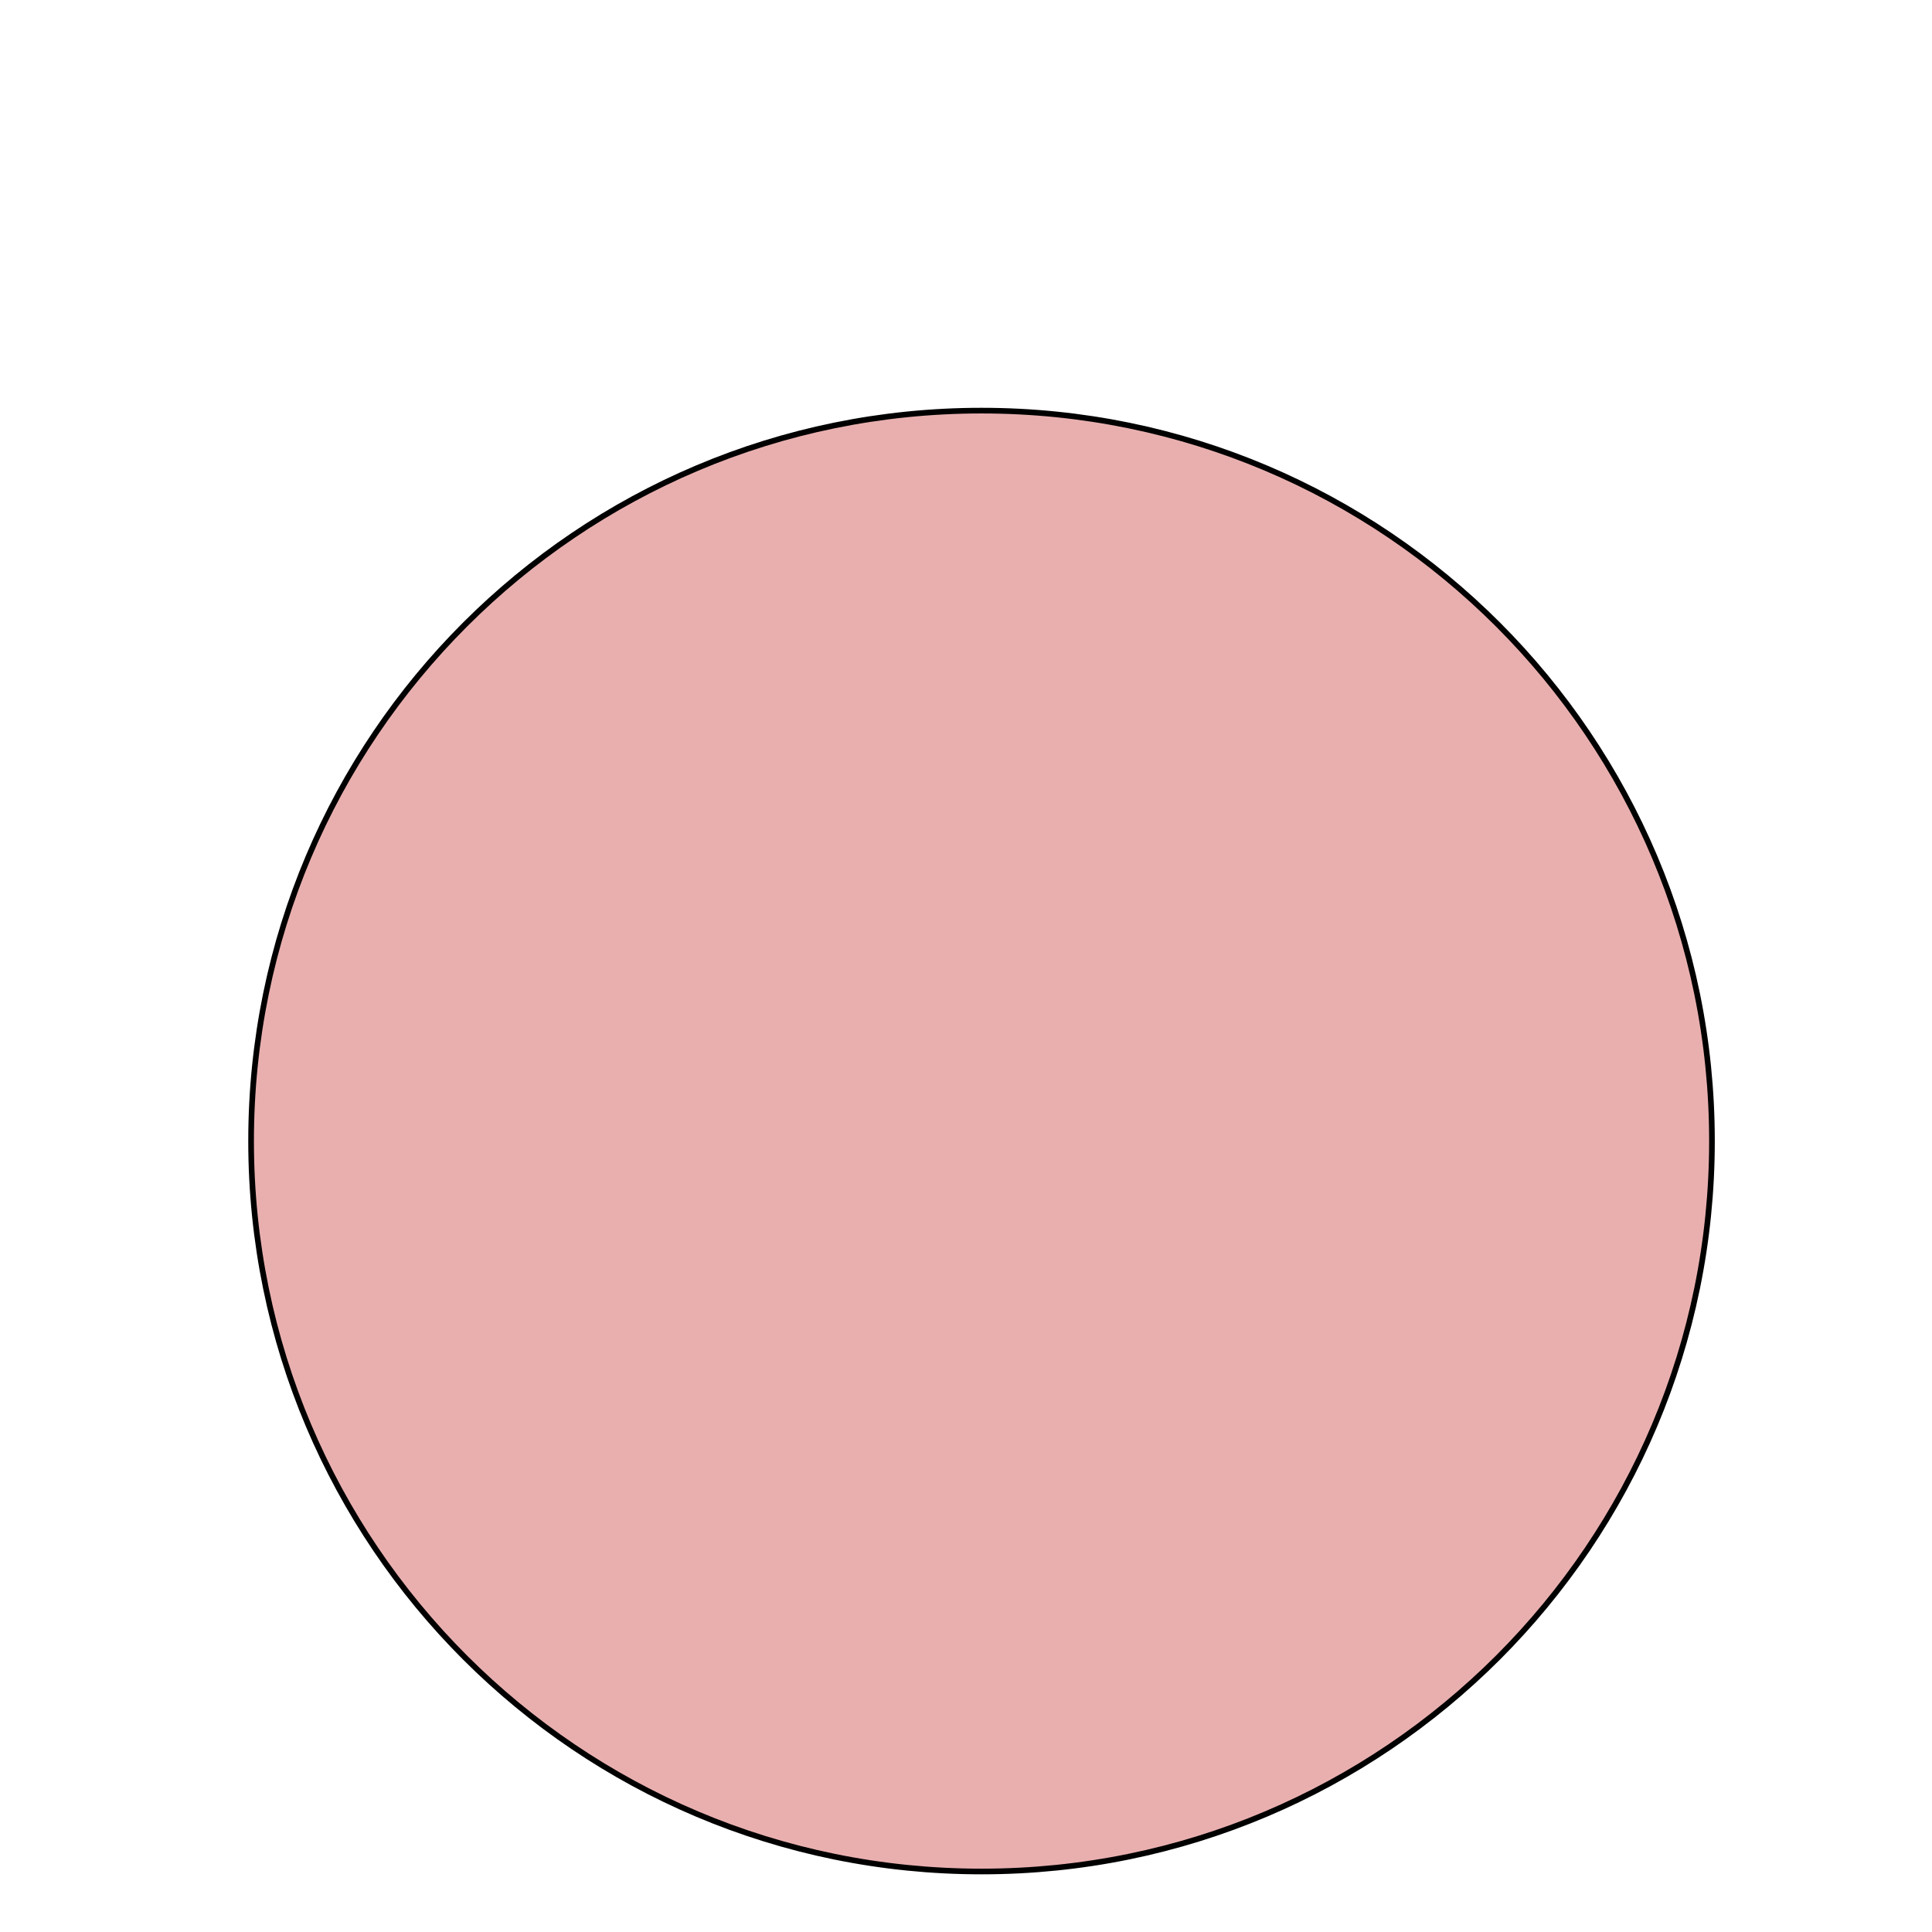
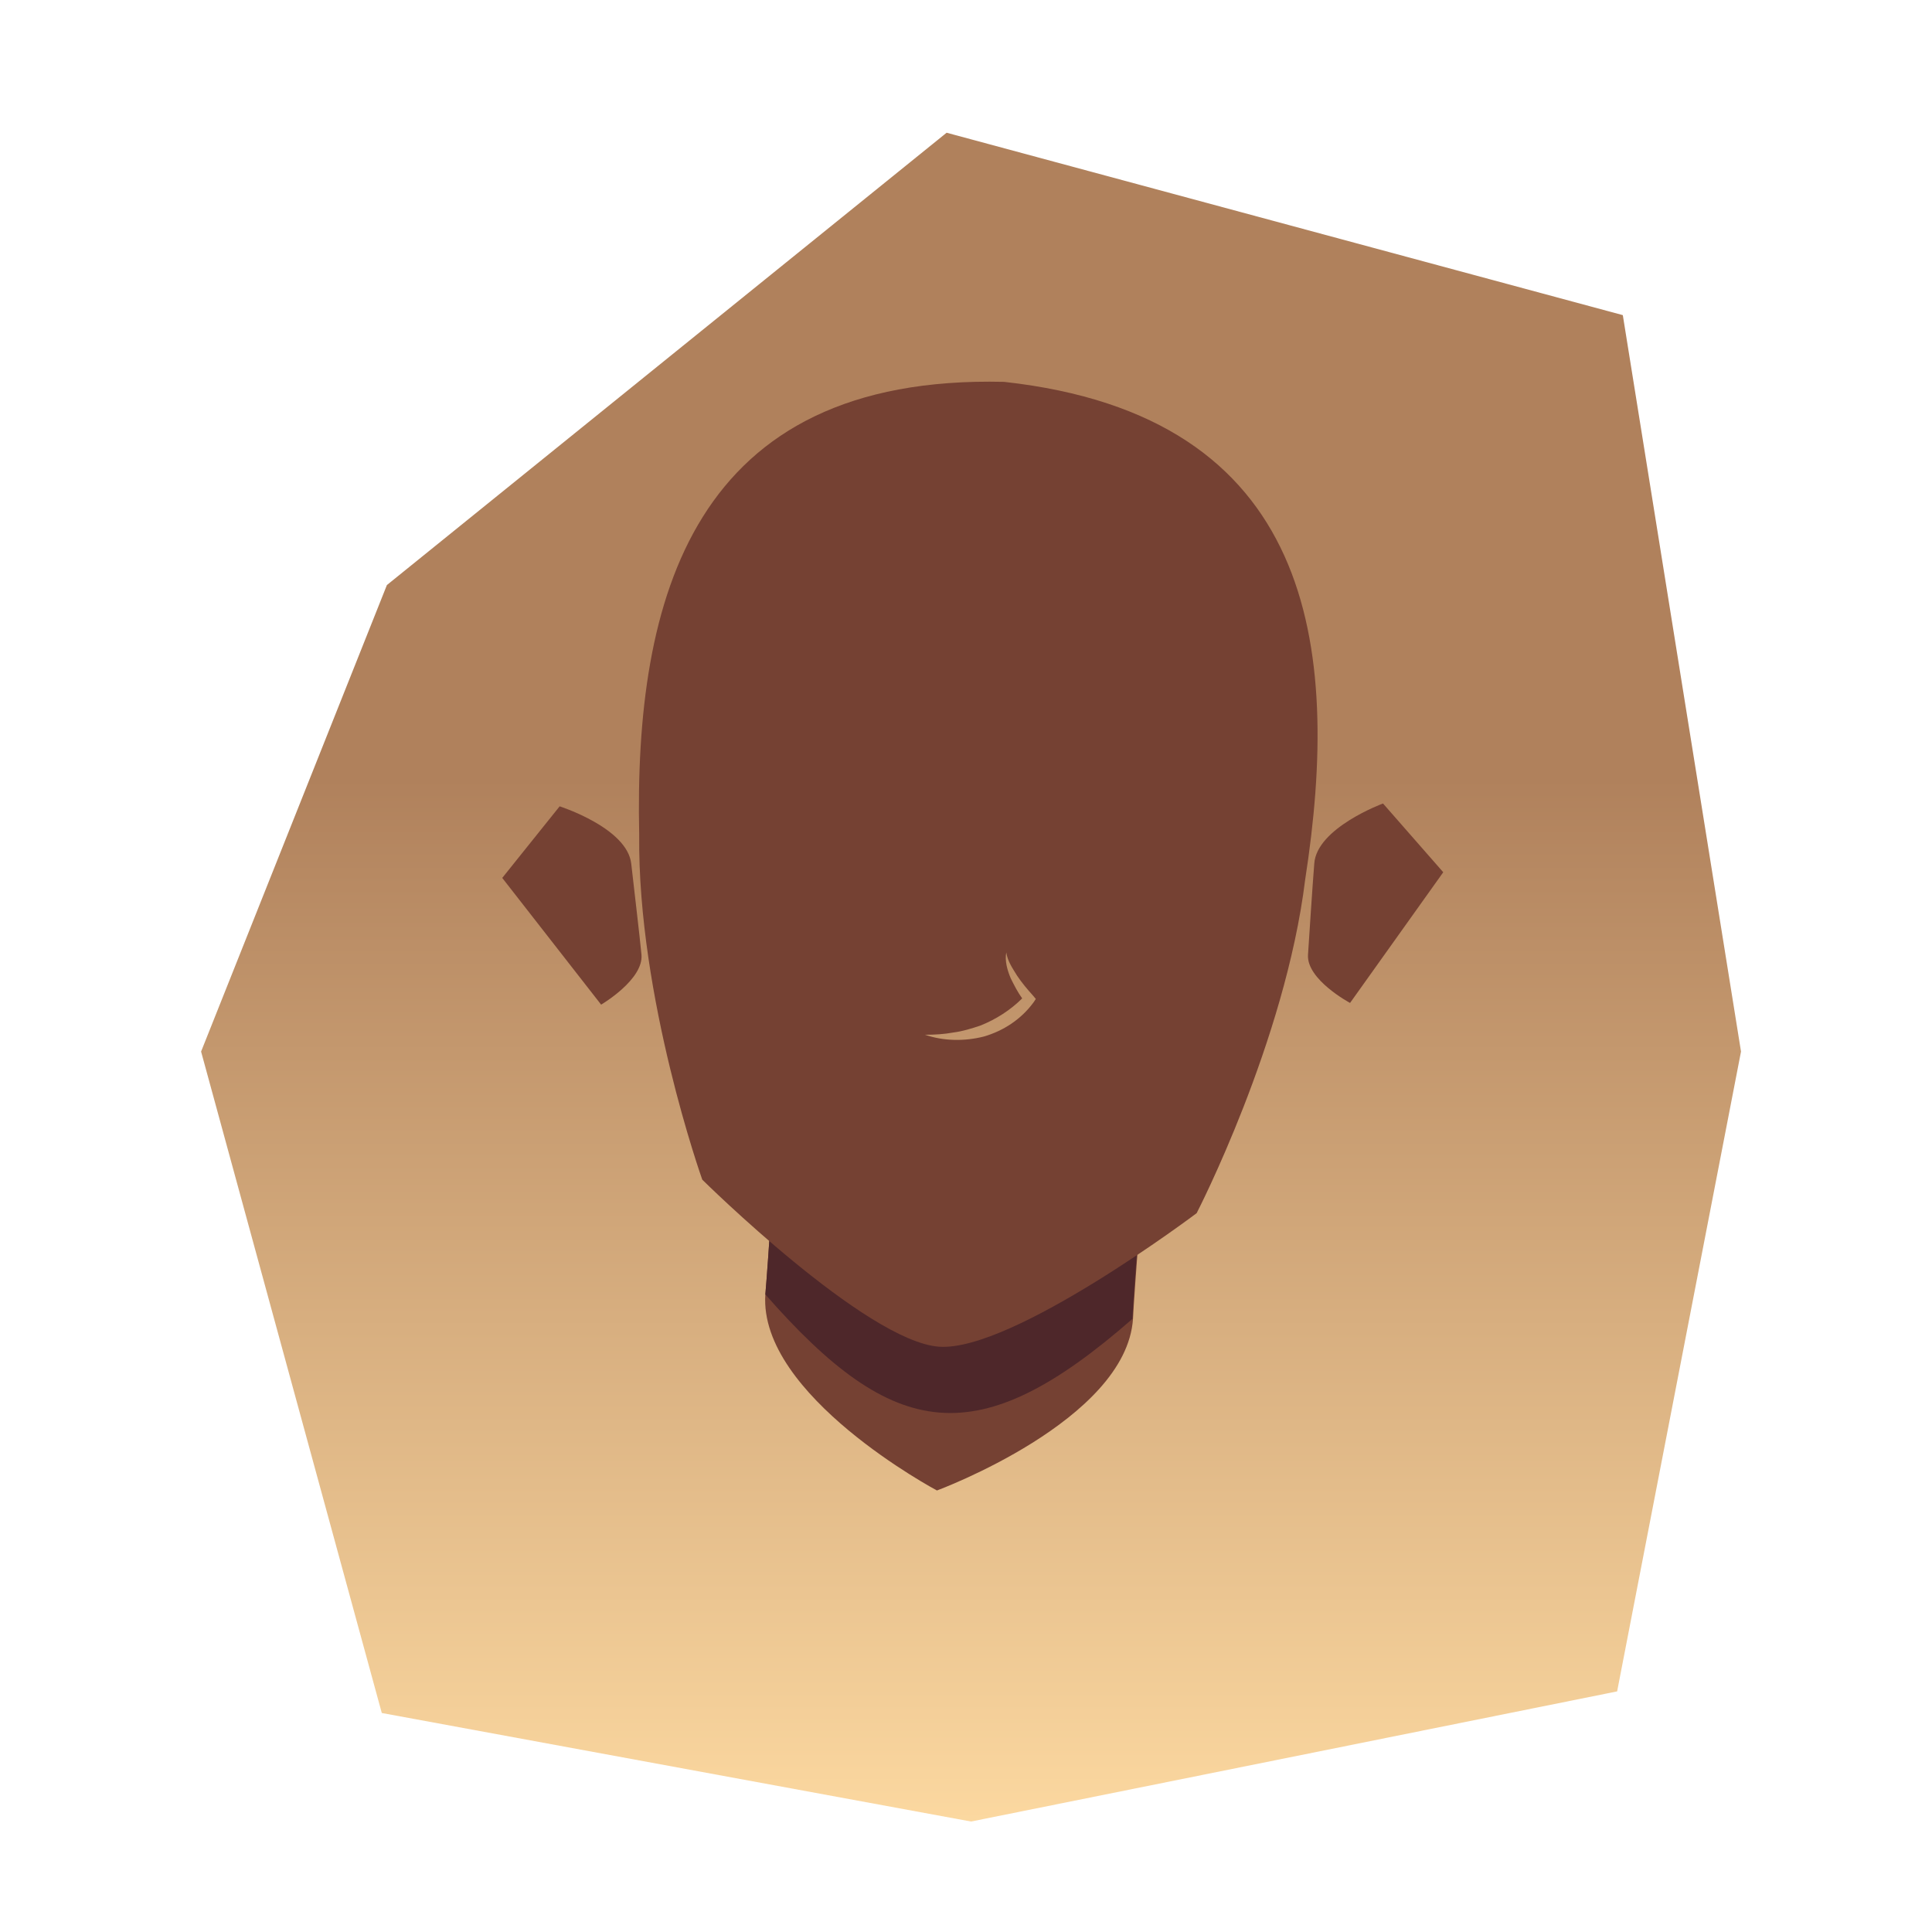
- <svg xmlns="http://www.w3.org/2000/svg" width="1024" height="1024" viewBox="0 0 270.933 270.933" version="1.1" id="svg8">
-   <defs id="defs2" />
-   <g id="layer1" transform="translate(0,-26.06665)">
-     <circle style="opacity:1;vector-effect:none;fill:#e9afaf;fill-opacity:1;fill-rule:evenodd;stroke:#000000;stroke-width:0.794;stroke-linecap:butt;stroke-linejoin:miter;stroke-miterlimit:5.344;stroke-dasharray:none;stroke-dashoffset:0;stroke-opacity:1" id="path815" cx="137.644" cy="186.083" r="102.432" />
-   </g>
+ <svg xmlns="http://www.w3.org/2000/svg" version="1.1" id="Layer_1" x="0px" y="0px" viewBox="0 0 340 340" style="enable-background:new 0 0 340 340;" xml:space="preserve">
+   <defs id="defs968">
+     <linearGradient id="SVGID_1_-0" gradientUnits="userSpaceOnUse" x1="170" y1="335.72" x2="170" y2="130.003">
+       <stop offset="0" style="stop-color:#D8AE5D" id="stop1034" />
+       <stop offset="1" style="stop-color:#7C5059" id="stop1036" />
+     </linearGradient>
+     <linearGradient id="SVGID_1_-5" gradientUnits="userSpaceOnUse" x1="178.8" y1="35.633" x2="178.8" y2="210.799" gradientTransform="matrix(1,0,0,-1,0,340)">
+       <stop offset="0" style="stop-color:#98BBBC" id="stop5980" />
+       <stop offset="1" style="stop-color:#544C7B" id="stop5982" />
+     </linearGradient>
+     <linearGradient id="SVGID_1_-1" gradientUnits="userSpaceOnUse" x1="175.8" y1="338.992" x2="175.8" y2="128.205">
+       <stop offset="0" style="stop-color:#8ABC87" id="stop6642" />
+       <stop offset="1" style="stop-color:#235C7B" id="stop6644" />
+     </linearGradient>
+     <linearGradient id="SVGID_1_-6" gradientUnits="userSpaceOnUse" x1="178.8" y1="327.332" x2="178.8" y2="134.816">
+       <stop offset="0" style="stop-color:#EAD29D" id="stop7885" />
+       <stop offset="1" style="stop-color:#7A8469" id="stop7887" />
+     </linearGradient>
+     <linearGradient id="SVGID_1_-3" gradientUnits="userSpaceOnUse" x1="175.597" y1="319.482" x2="175.597" y2="127.516">
+       <stop offset="0" style="stop-color:#FFDCA3" id="stop8597" />
+       <stop offset="1" style="stop-color:#B0815C" id="stop8599" />
+     </linearGradient>
+   </defs>
+   <style type="text/css" id="style938">
+ 	.st0{fill:url(#SVGID_1_);}
+ 	.st1{fill:none;stroke:#221F1F;stroke-width:2.03;stroke-miterlimit:10;}
+ 	.st2{fill:#F4D4B8;}
+ 	.st3{fill:#E5AB86;}
+ 	.st4{fill:none;stroke:#221F1F;stroke-width:1.7;stroke-miterlimit:10;}
+ </style>
+   <linearGradient id="SVGID_1_" gradientUnits="userSpaceOnUse" x1="175.45" y1="13.652" x2="175.45" y2="208.066" gradientTransform="matrix(1,0,0,-1,0,342)">
+     <stop offset="0" style="stop-color:#9C4A8C" id="stop940" />
+     <stop offset="1" style="stop-color:#78270E" id="stop942" />
+   </linearGradient>
+   <polygon class="st0" points="311.1,175.7 289.3,288.3 175.6,311.2 71.9,292.1 40.1,175.7 72.8,93.6 171.3,14 290.3,46.1 " id="polygon9264" style="fill:url(#SVGID_1_-3)" transform="translate(-4.71176,9.358154)" />
+   <path class="st2" d="m 135.588,215 c -0.1,2.2 -0.7,10.6 -0.9,12.8 -1.2,17.8 30.2,34.5 30.2,34.5 0,0 33.3,-12.3 34.5,-30.2 0.1,-2.2 0.7,-10.6 0.9,-12.8 z" id="path9268" style="fill:#754133" />
+   <path class="st3" d="m 135.588,215 c -0.1,2.2 -0.7,10.6 -0.9,12.8 22.7,25.9 37.4,28.1 64.6,4.3 0.1,-2.2 0.7,-10.6 0.9,-12.8 z" id="path9270" style="fill:#4e272a" />
+   <path class="st2" d="m 111.088,152 c -0.7,-6.3 -12.6,-10.1 -12.6,-10.1 l -10.1,12.6 17.4,22.3 c 0,0 7.5,-4.4 7.1,-8.8 -0.3,-3.2 -1.4,-12.4 -1.8,-16 z" id="path9278" style="fill:#754133" />
+   <path class="st2" d="m 231.288,152 c 0.4,-6.3 12.1,-10.6 12.1,-10.6 l 10.6,12.1 -16.4,23 c 0,0 -7.7,-4.1 -7.4,-8.5 0.2,-3.1 0.8,-12.3 1.1,-16 z" id="path9280" style="fill:#754133" />
+   <path class="st2" d="m 176.688,67.2 c -54.8,-1.3 -65.1,38 -64.2,79.7 -0.3,28.7 11.1,60.7 11.1,60.7 0,0 28.8,28.5 41.7,29.4 12.9,0.9 45.3,-23.5 45.3,-23.5 0,0 15.6,-30.2 19.1,-58.7 6.4,-41.2 1.5,-81.6 -53,-87.6 z m 5.2,109.2 c -2.2,3 -5.3,5 -8.7,6 -3.5,0.9 -7.2,0.8 -10.4,-0.3 1.7,0 3.4,-0.1 5,-0.4 1.6,-0.2 3.2,-0.7 4.7,-1.2 2.8,-1.1 5.4,-2.8 7.4,-4.8 -0.8,-1.1 -1.4,-2.3 -2,-3.5 -0.6,-1.4 -1.1,-3.1 -0.8,-4.6 0.2,1.5 1.1,2.8 1.9,4.1 0.8,1.2 1.8,2.4 2.8,3.5 l 0.5,0.6 z" id="path9282" style="fill:#754133" />
+   <path class="st1" d="M 175.188,158" id="path947" style="fill:none;stroke:#221f1f;stroke-width:2.03;stroke-miterlimit:10" />
+   <path class="st4" d="M 170.588,153.1" id="path953" style="fill:none;stroke:#221f1f;stroke-width:1.7;stroke-miterlimit:10" />
+   <path class="st1" d="M 155.288,133.3" id="path955" style="fill:none;stroke:#221f1f;stroke-width:2.03;stroke-miterlimit:10" />
+   <path class="st4" d="M 169.588,153.1" id="path957" style="fill:none;stroke:#221f1f;stroke-width:1.7;stroke-miterlimit:10" />
+   <path class="st1" d="M 175.188,158" id="path1041" style="fill:none;stroke:#221f1f;stroke-width:2.03;stroke-miterlimit:10" />
+   <path class="st4" d="M 170.588,153.1" id="path1047" style="fill:none;stroke:#221f1f;stroke-width:1.7;stroke-miterlimit:10" />
+   <path class="st1" d="M 155.288,133.3" id="path1049" style="fill:none;stroke:#221f1f;stroke-width:2.03;stroke-miterlimit:10" />
+   <path class="st4" d="M 169.588,153.1" id="path1051" style="fill:none;stroke:#221f1f;stroke-width:1.7;stroke-miterlimit:10" />
+   <path class="st1" d="M 175.188,158" id="path5987" style="fill:none;stroke:#221f1f;stroke-width:2.03;stroke-miterlimit:10" />
+   <path class="st4" d="M 170.588,153.1" id="path5993" style="fill:none;stroke:#221f1f;stroke-width:1.7;stroke-miterlimit:10" />
+   <path class="st1" d="M 155.288,133.3" id="path5995" style="fill:none;stroke:#221f1f;stroke-width:2.03;stroke-miterlimit:10" />
+   <path class="st4" d="M 169.588,153.1" id="path5997" style="fill:none;stroke:#221f1f;stroke-width:1.7;stroke-miterlimit:10" />
+   <path class="st1" d="M 175.188,158" id="path6649" style="fill:none;stroke:#221f1f;stroke-width:2.03;stroke-miterlimit:10" />
+   <path class="st4" d="M 170.588,153.1" id="path6655" style="fill:none;stroke:#221f1f;stroke-width:1.7;stroke-miterlimit:10" />
+   <path class="st1" d="M 155.288,133.3" id="path6657" style="fill:none;stroke:#221f1f;stroke-width:2.03;stroke-miterlimit:10" />
+   <path class="st4" d="M 169.588,153.1" id="path6659" style="fill:none;stroke:#221f1f;stroke-width:1.7;stroke-miterlimit:10" />
+   <path class="st1" d="M 175.188,158" id="path7892" style="fill:none;stroke:#221f1f;stroke-width:2.03;stroke-miterlimit:10" />
+   <path class="st4" d="M 170.588,153.1" id="path7898" style="fill:none;stroke:#221f1f;stroke-width:1.7;stroke-miterlimit:10" />
+   <path class="st1" d="M 155.288,133.3" id="path7900" style="fill:none;stroke:#221f1f;stroke-width:2.03;stroke-miterlimit:10" />
+   <path class="st4" d="M 169.588,153.1" id="path7902" style="fill:none;stroke:#221f1f;stroke-width:1.7;stroke-miterlimit:10" />
+   <path class="st1" d="M 175.188,158" id="path9266" style="fill:none;stroke:#221f1f;stroke-width:2.03;stroke-miterlimit:10" />
+   <path class="st4" d="M 170.588,153.1" id="path9272" style="fill:none;stroke:#221f1f;stroke-width:1.7;stroke-miterlimit:10" />
+   <path class="st1" d="M 155.288,133.3" id="path9274" style="fill:none;stroke:#221f1f;stroke-width:2.03;stroke-miterlimit:10" />
+   <path class="st4" d="M 169.588,153.1" id="path9276" style="fill:none;stroke:#221f1f;stroke-width:1.7;stroke-miterlimit:10" />
</svg>
